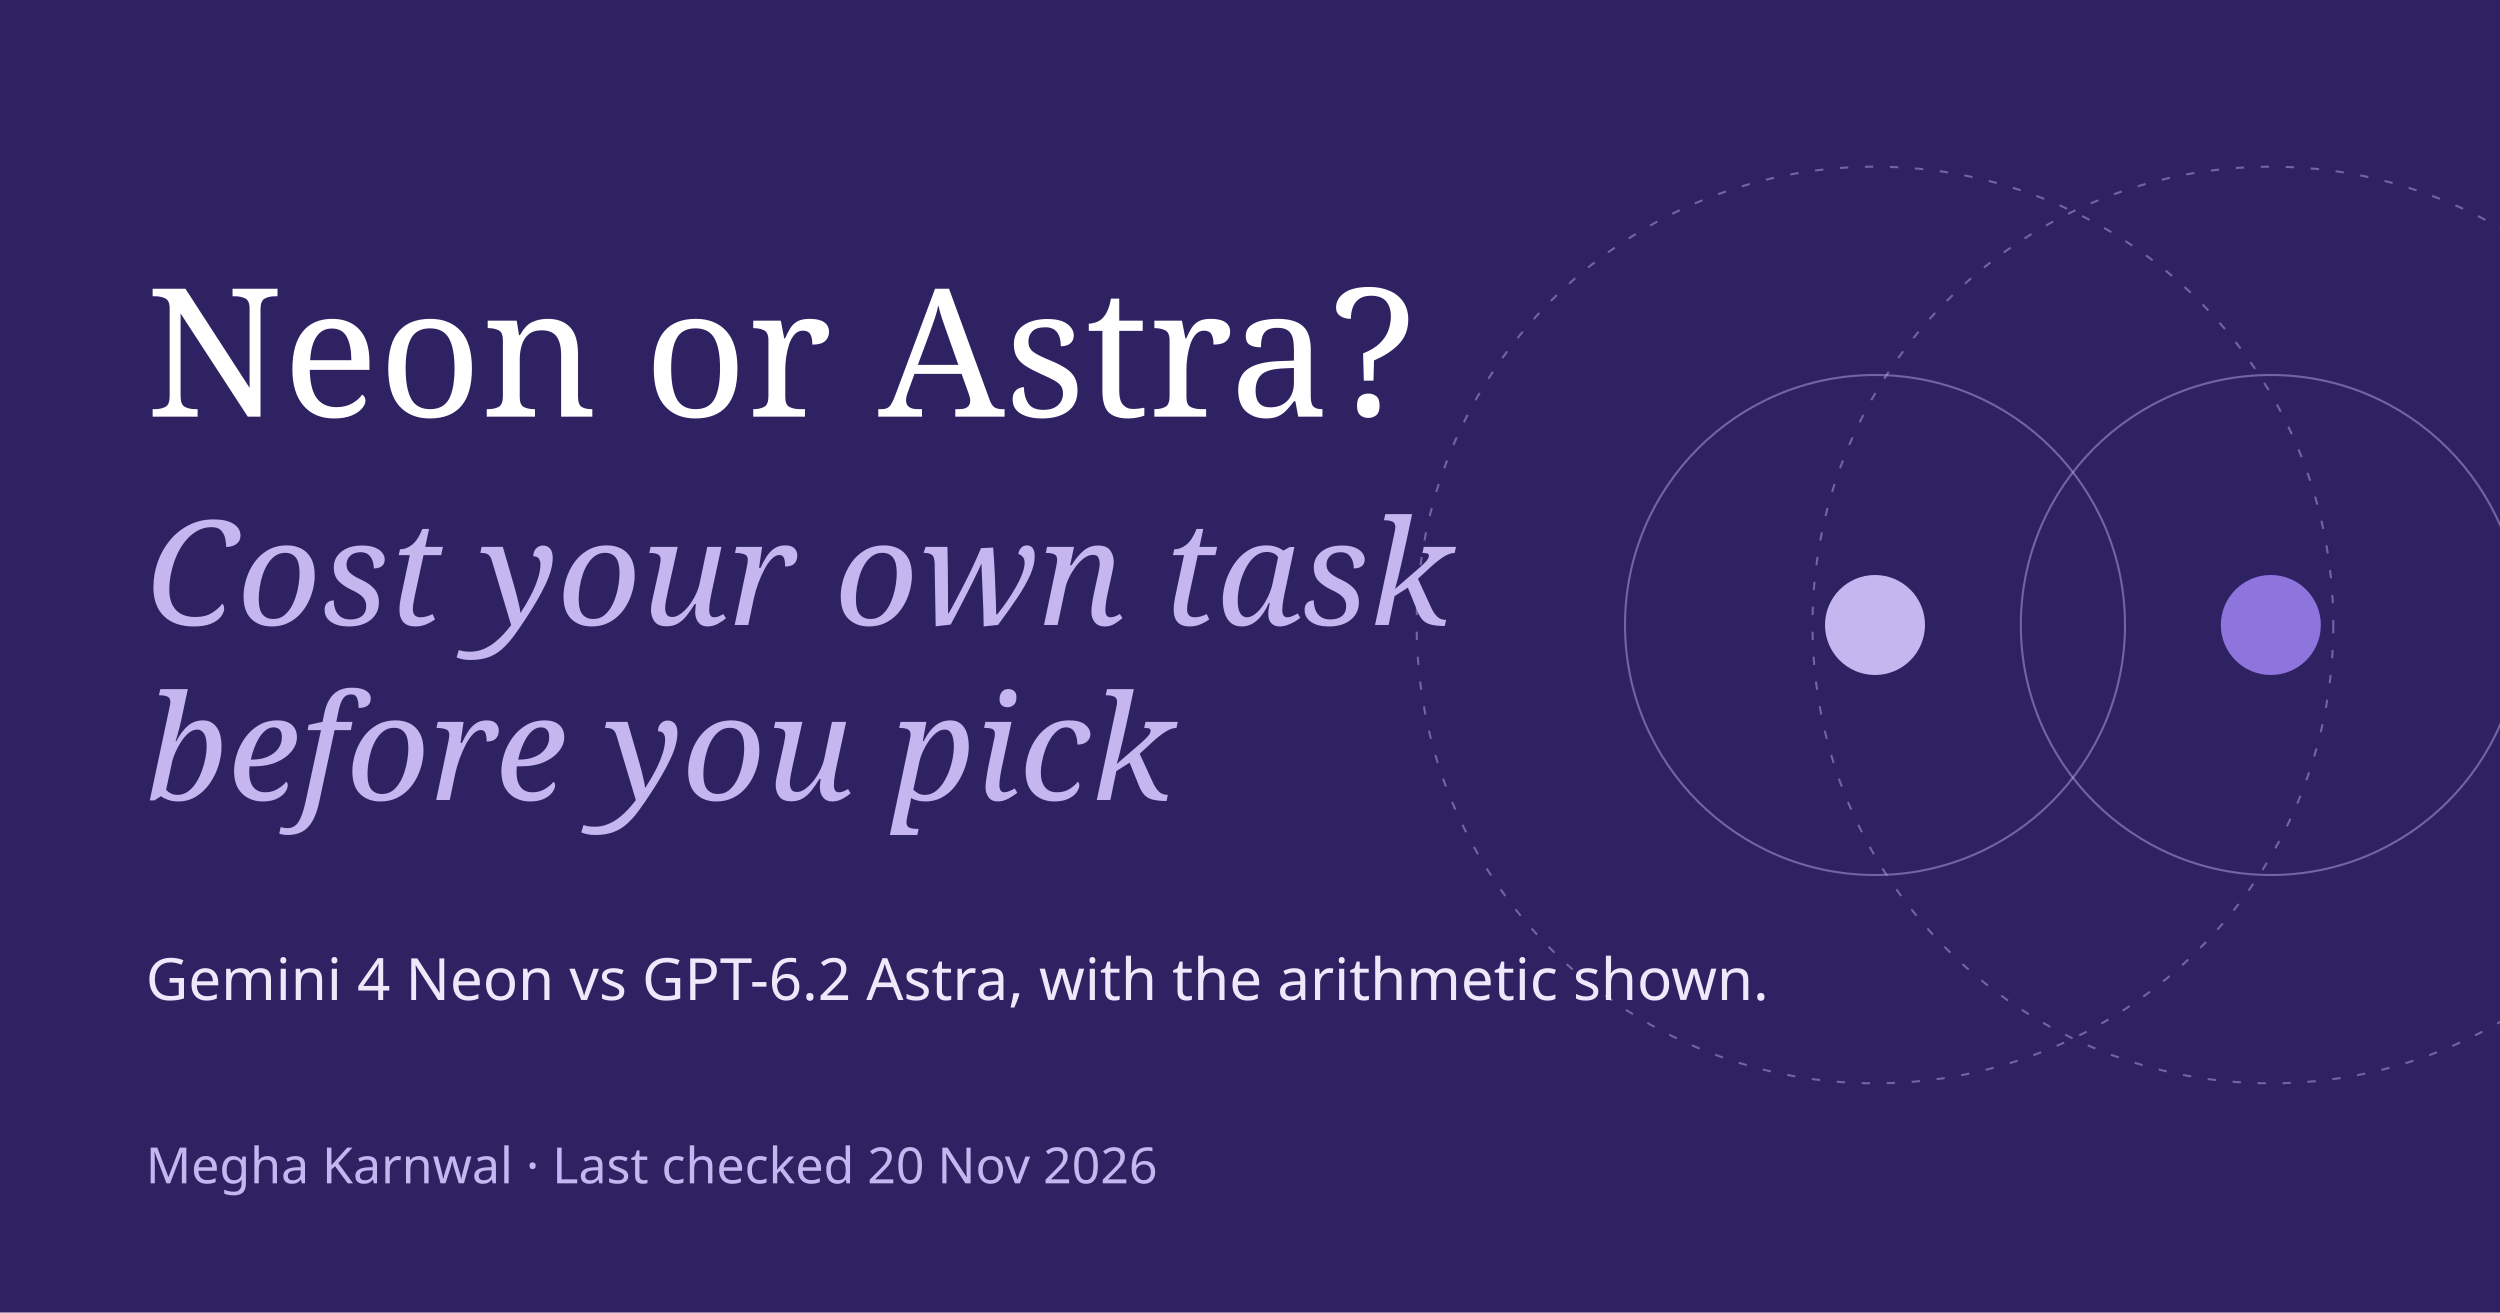
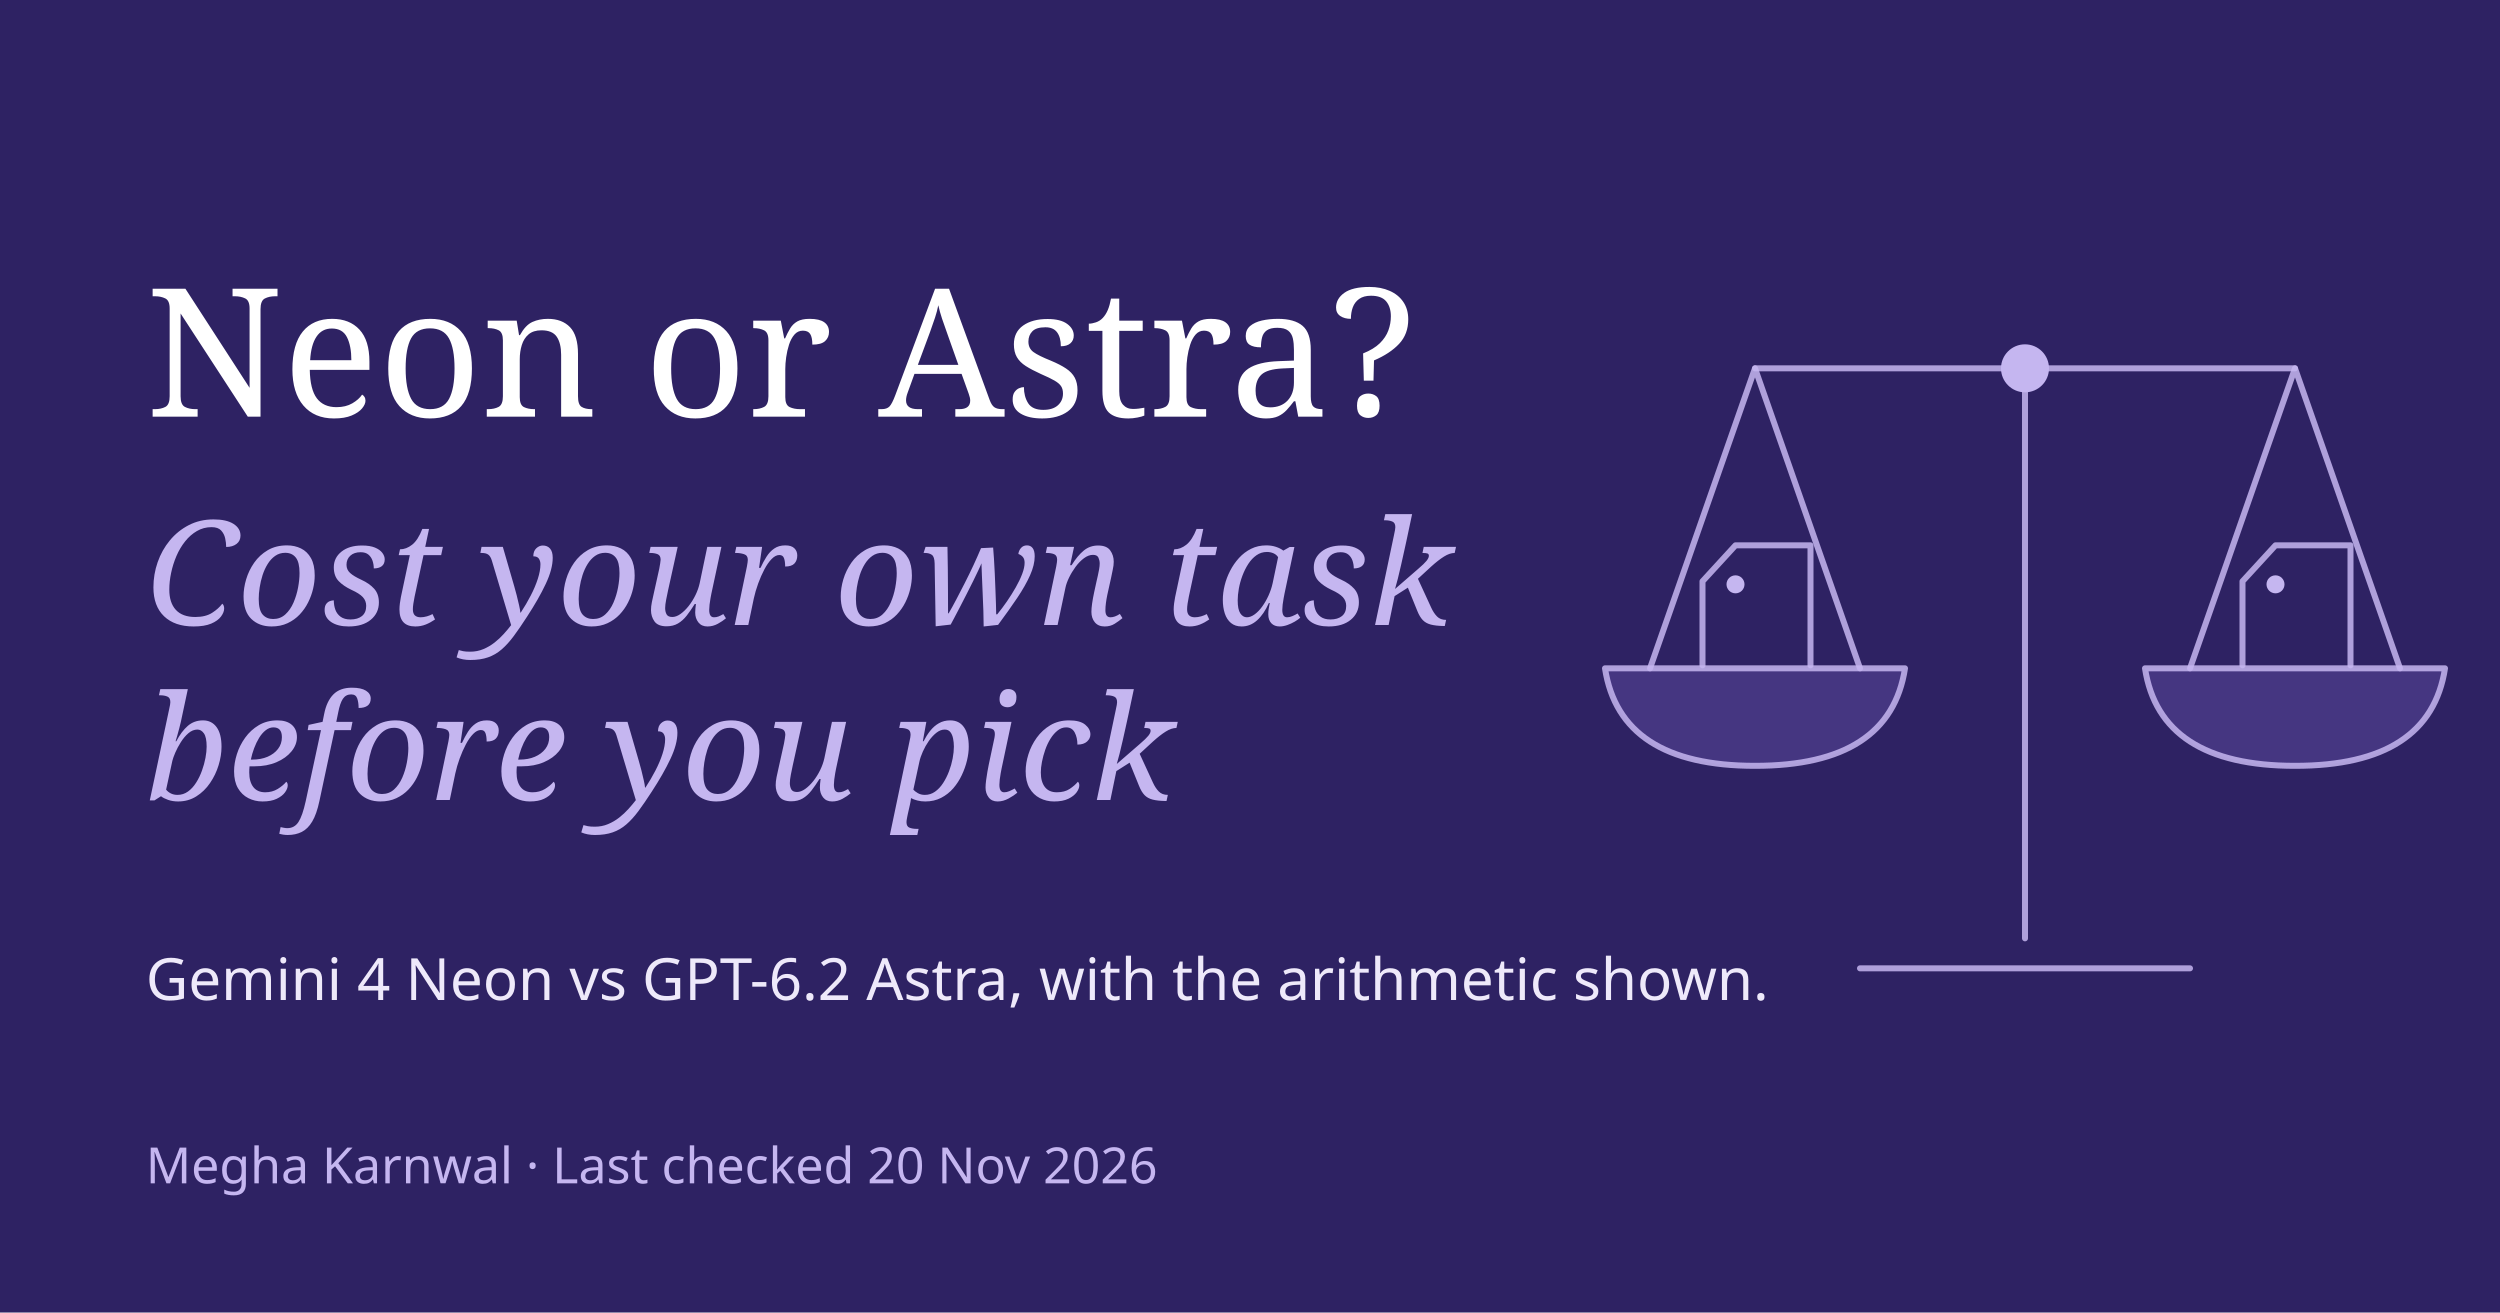
<svg xmlns="http://www.w3.org/2000/svg" width="1200" height="630" viewBox="0 0 1200 630" role="img" aria-labelledby="t d">
  <rect width="1200" height="630" fill="#2E2263" />
-   <g fill="none" stroke="#C5B6F0" stroke-opacity=".45">
-     <circle cx="900" cy="300" r="120" />
-     <circle cx="900" cy="300" r="220" stroke-dasharray="4 8" />
-     <circle cx="1090" cy="300" r="120" />
-     <circle cx="1090" cy="300" r="220" stroke-dasharray="4 8" />
+   <g transform="translate(108 40) scale(.72)" fill="none" stroke="#C5B6F0" stroke-opacity=".85" stroke-width="4" stroke-linecap="round" stroke-linejoin="round">
+     <path d="M1200 190 V570" />
+     <path d="M1090 590 H1310" />
+     <path d="M1020 190 H1380" />
+     <path d="M1020 190 L950 390 M1020 190 L1090 390" />
+     <path d="M1380 190 L1310 390 M1380 190 L1450 390" />
+     <path d="M920 390 H1120 Q1110 455 1020 455 Q930 455 920 390 Z" fill="#8E74DD" fill-opacity=".25" />
+     <path d="M1280 390 H1480 Q1470 455 1380 455 Q1290 455 1280 390 Z" fill="#8E74DD" fill-opacity=".25" />
+     <path d="M985 388 V332 L1007 308 H1057 V388" />
+     <path d="M1345 388 V332 L1367 308 H1417 V388" />
+     <g fill="#C5B6F0" stroke="none">
+       <circle cx="1200" cy="190" r="16" />
+       <circle cx="1007" cy="334" r="6" />
+       <circle cx="1367" cy="334" r="6" />
+     </g>
  </g>
-   <circle cx="900" cy="300" r="24" fill="#C5B6F0" />
-   <circle cx="1090" cy="300" r="24" fill="#8E74DD" />
  <text x="70" y="200" font-family="Newsreader, Georgia, serif" font-size="86" fill="#fff">Neon or Astra?</text>
  <text x="70" y="300" font-family="Newsreader, Georgia, serif" font-size="70" fill="#C5B6F0" font-style="italic">Cost your own task</text>
  <text x="70" y="384" font-family="Newsreader, Georgia, serif" font-size="70" fill="#C5B6F0" font-style="italic">before you pick</text>
  <text x="70" y="480" font-family="Hanken Grotesk, system-ui, sans-serif" font-size="28" fill="#EEE9FA">Gemini 4 Neon vs GPT-6.2 Astra, with the arithmetic shown.</text>
  <text x="70" y="568" font-family="Hanken Grotesk, system-ui, sans-serif" font-size="24" fill="#C5B6F0">Megha Karnwal · Last checked 20 Nov 2026</text>
</svg>
